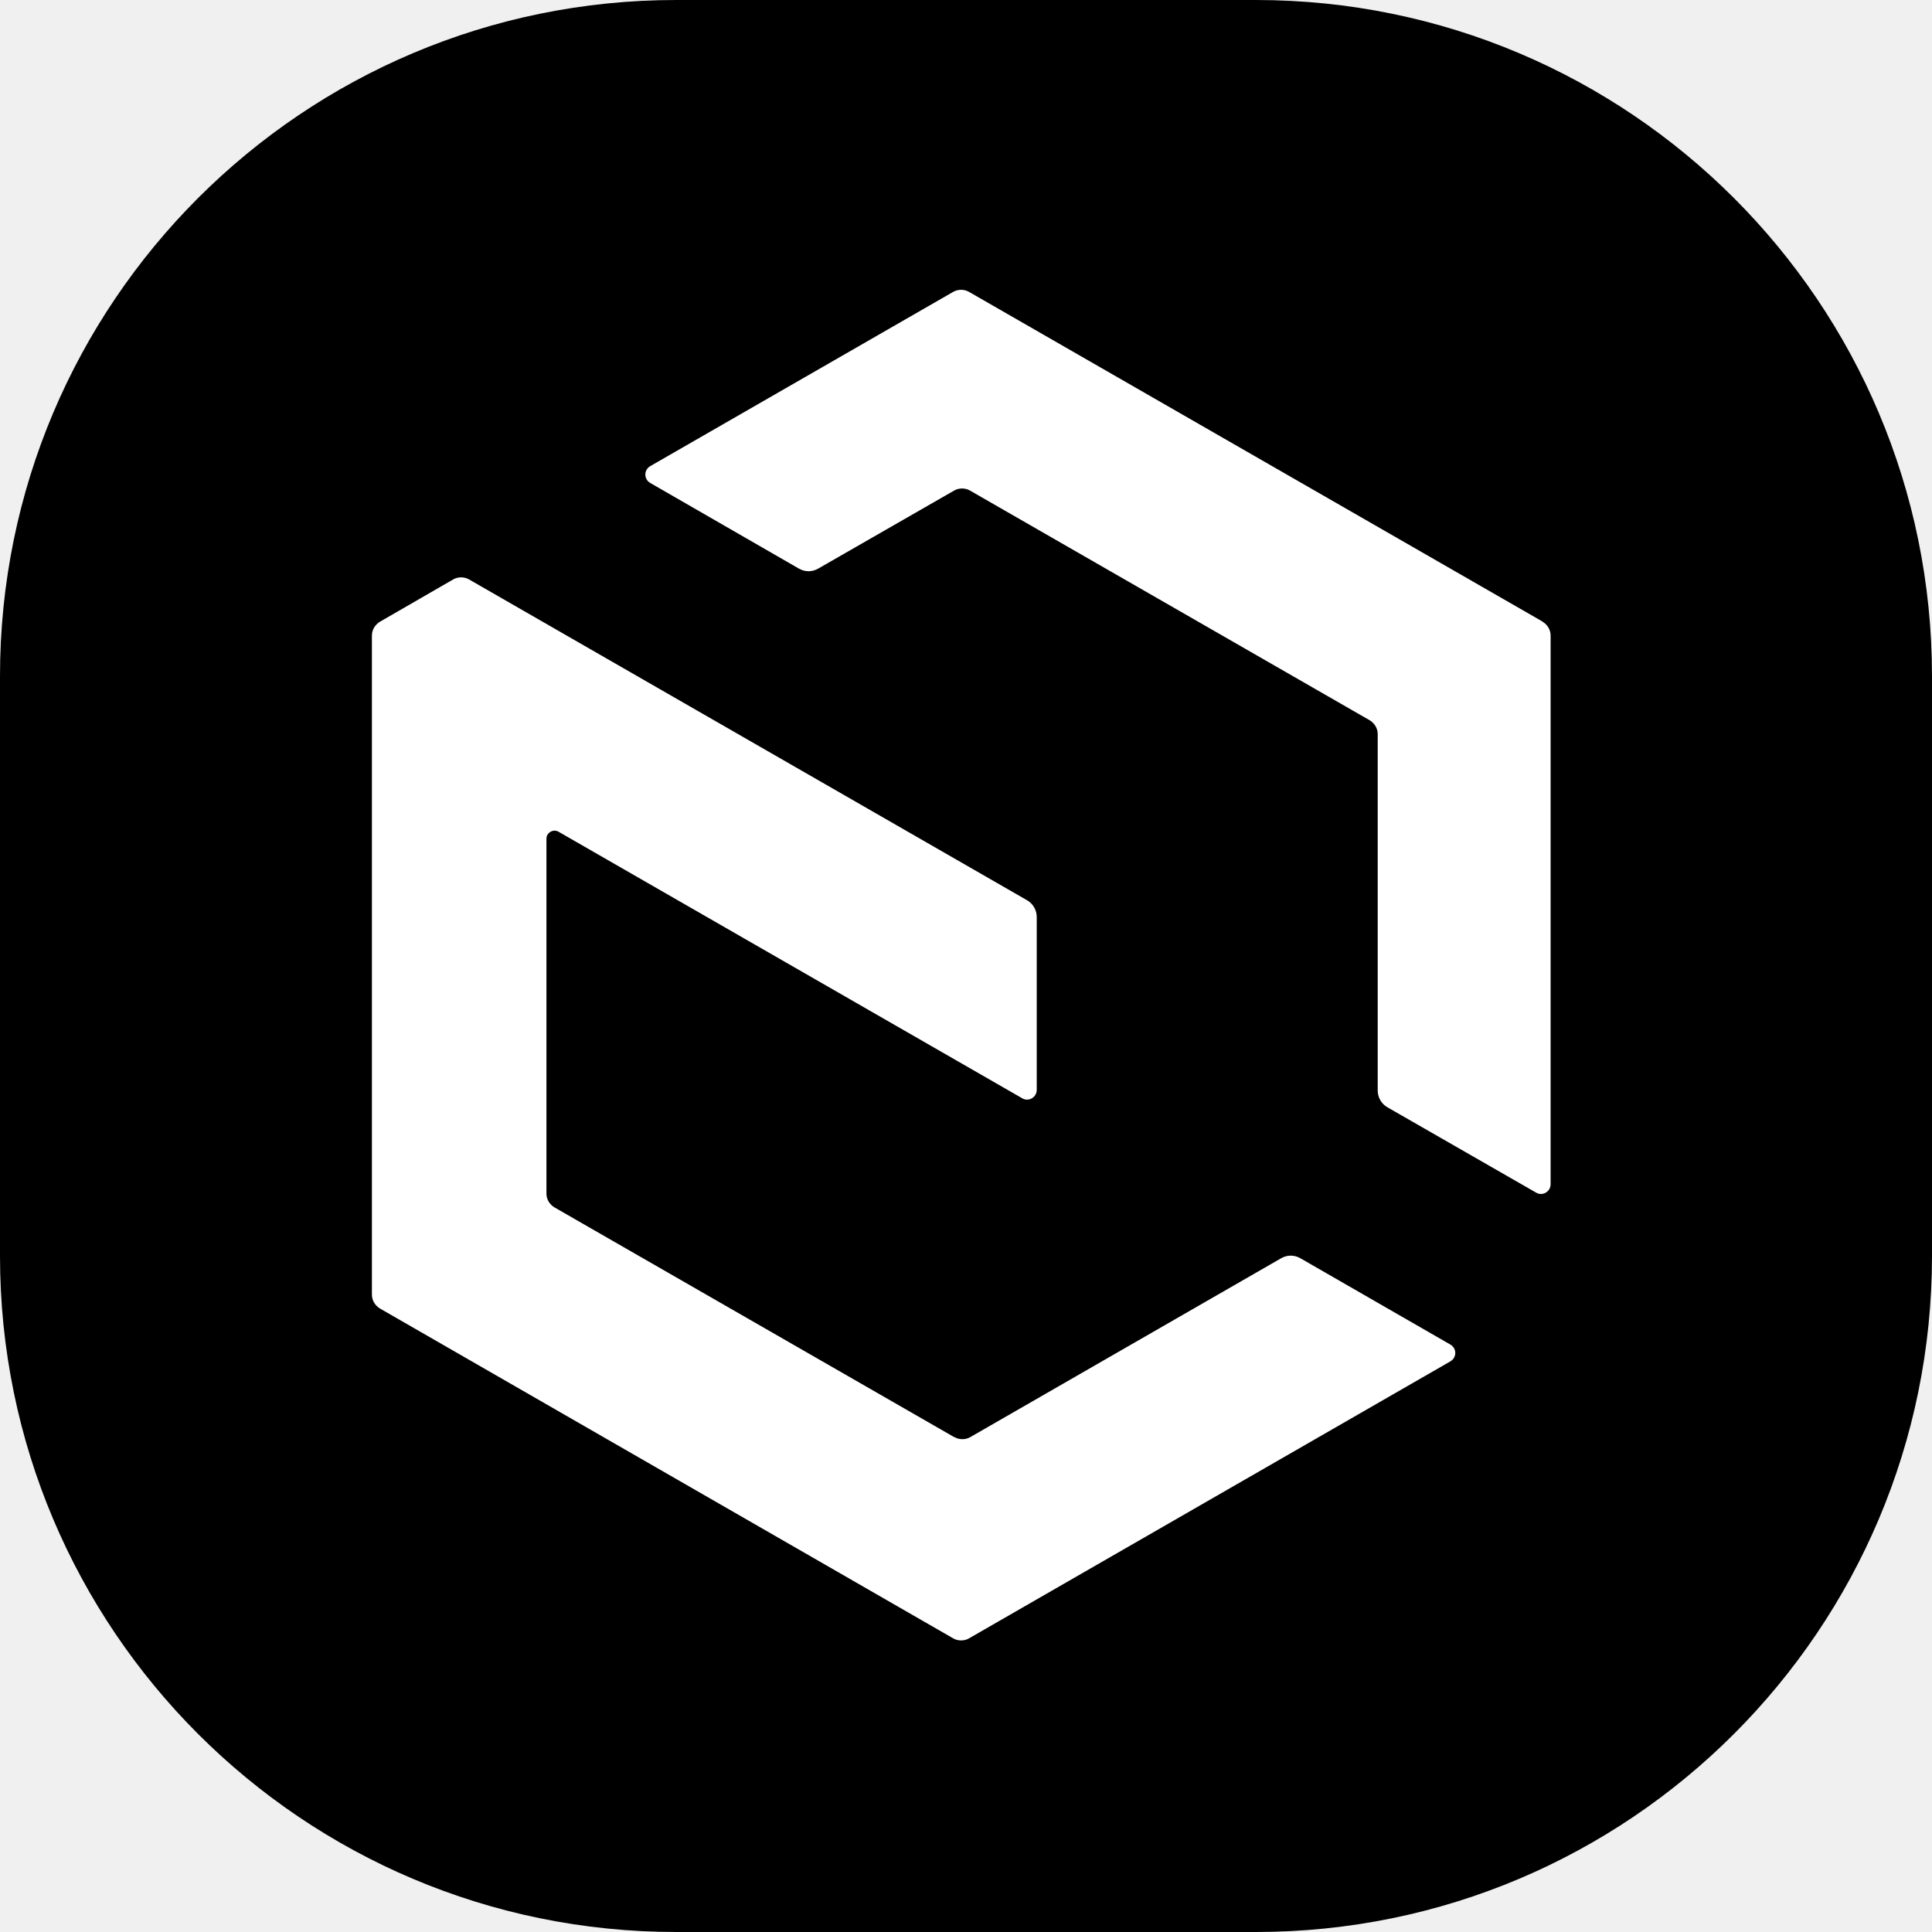
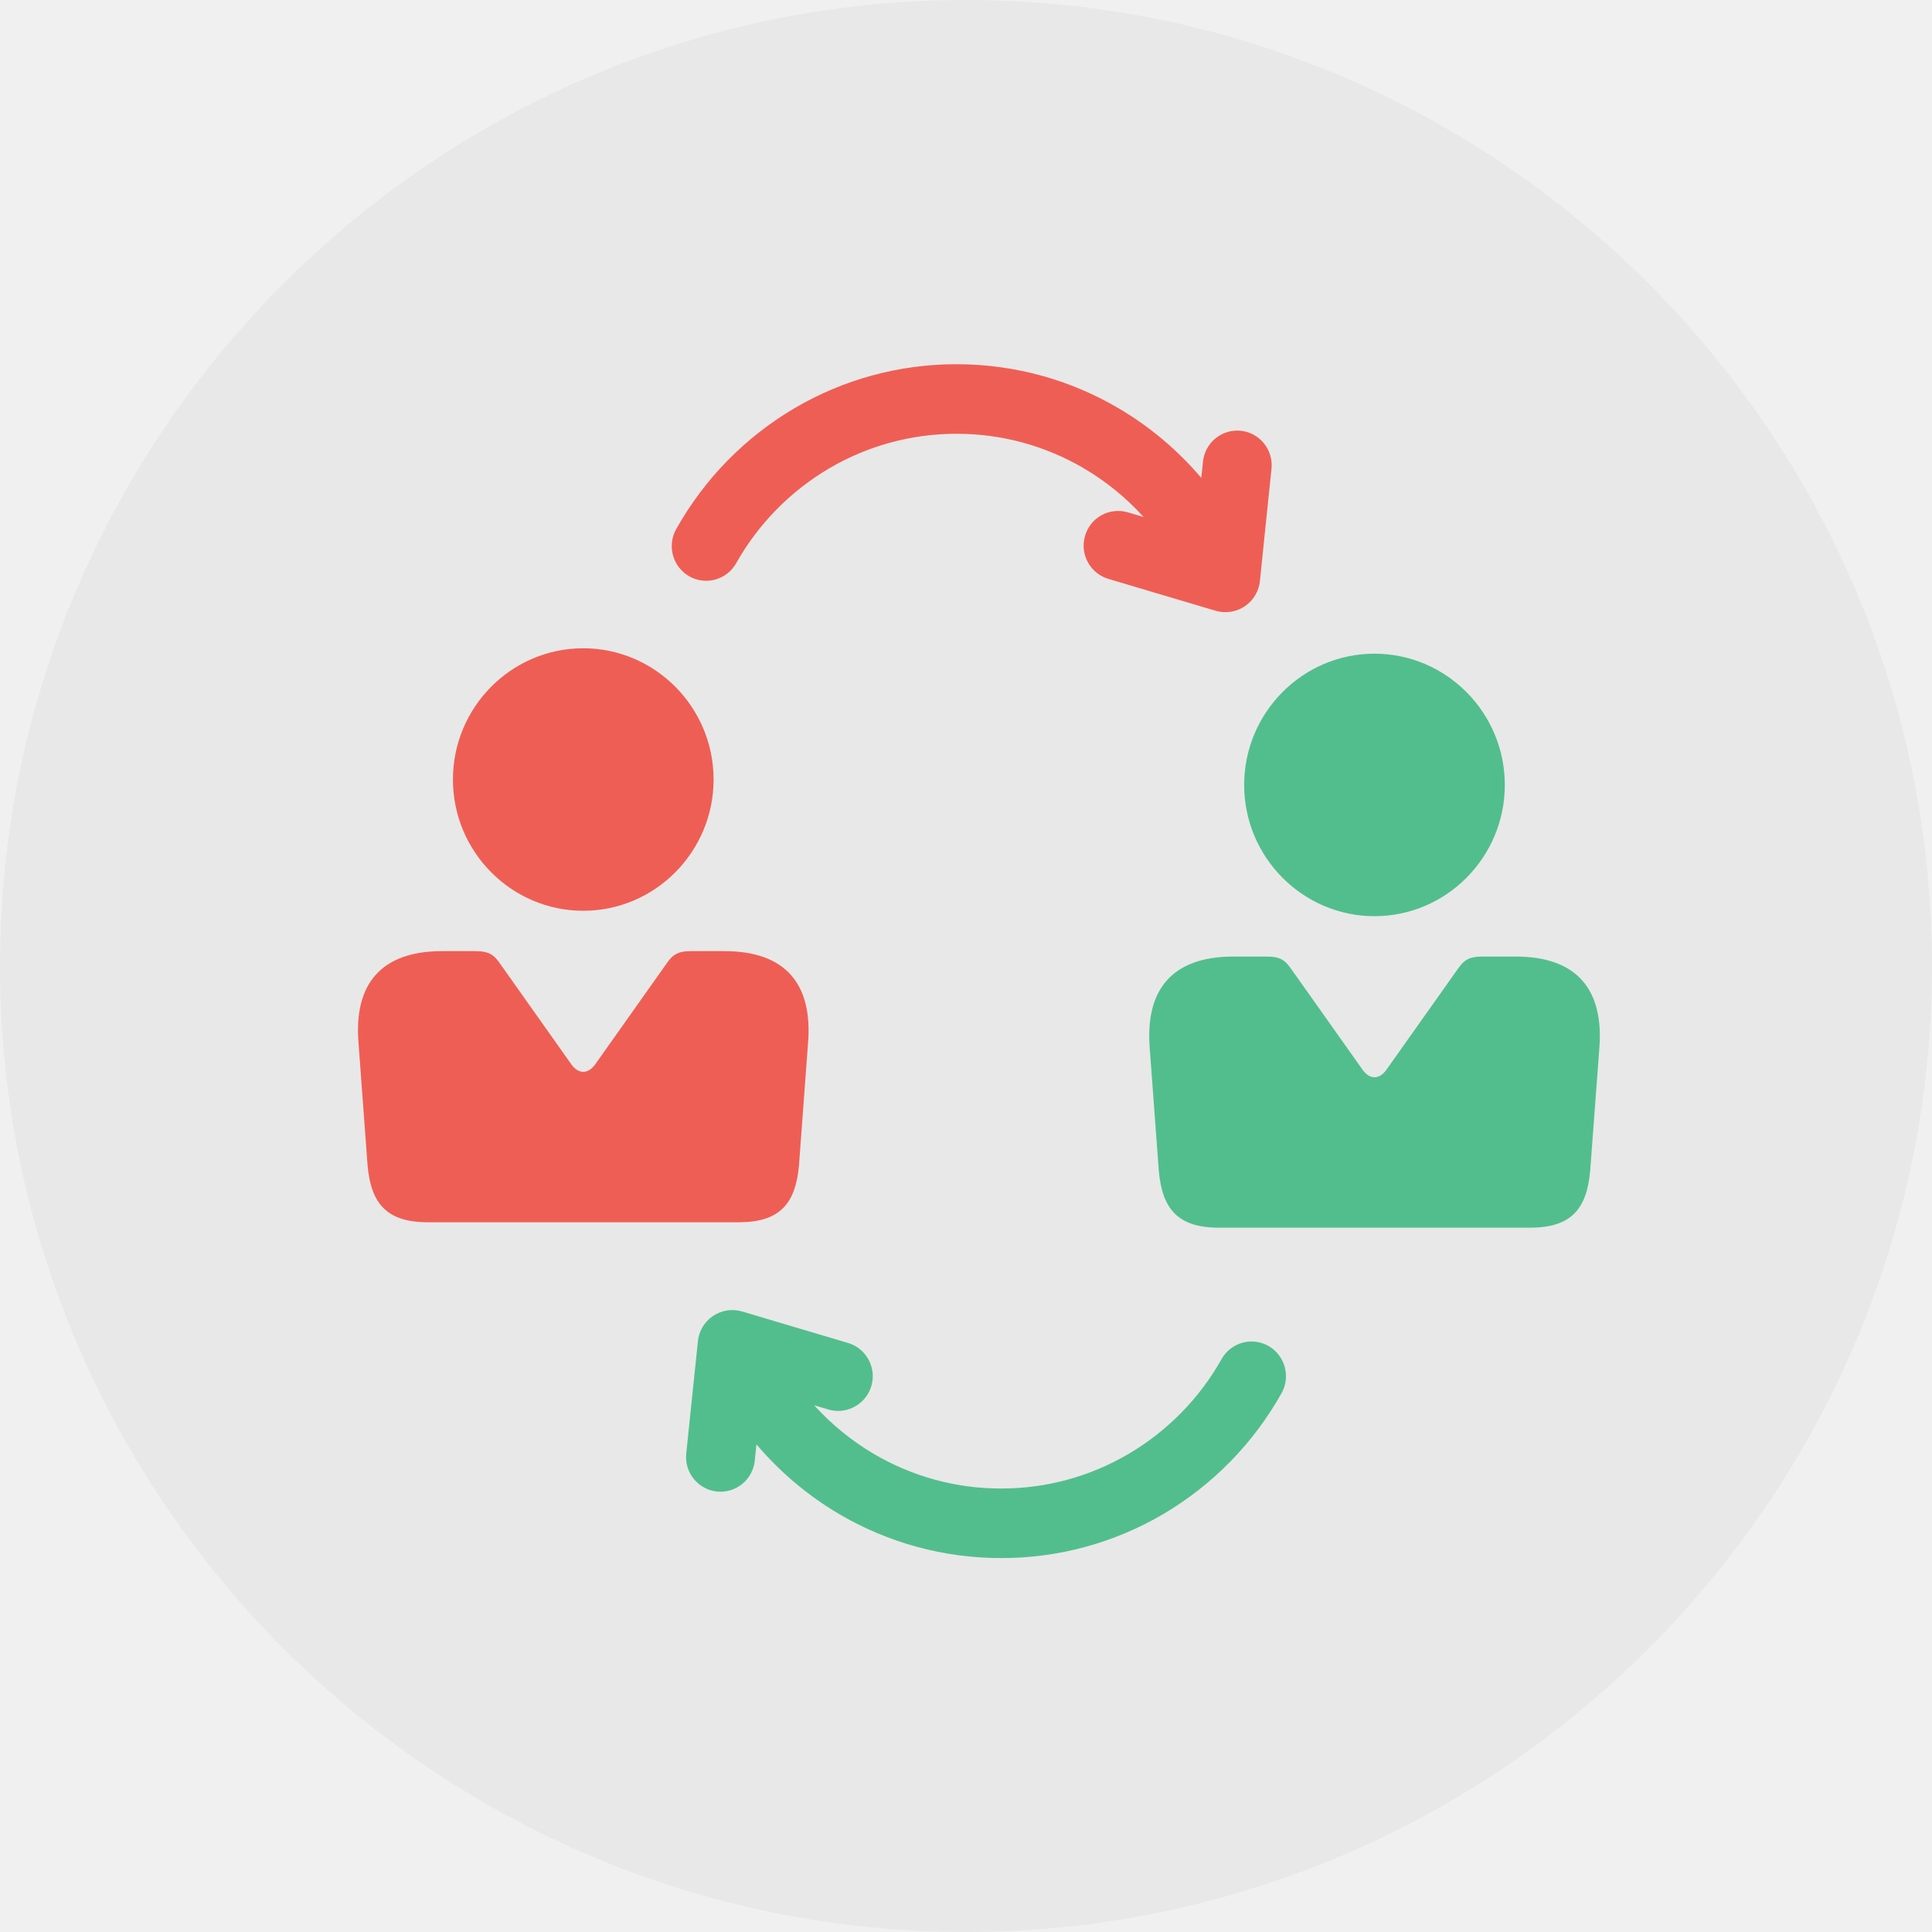
- <svg xmlns="http://www.w3.org/2000/svg" version="1.1" width="1000" height="1000">
-   <style>
-     #light-icon {
-       display: inline;
-     }
-     #dark-icon {
-       display: none;
-     }
- 
-     @media (prefers-color-scheme: dark) {
-       #light-icon {
-         display: none;
-       }
-       #dark-icon {
-         display: inline;
-       }
-     }
-   </style>
-   <g id="light-icon">
-     <svg version="1.1" width="1000" height="1000">
-       <g clip-path="url(#SvgjsClipPath1059)">
-         <rect width="1000" height="1000" fill="#000000" />
-         <g transform="matrix(5,0,0,5,192.5,150)">
-           <svg version="1.1" width="123" height="140">
-             <svg width="123" height="140" viewBox="0 0 123 140" fill="none">
-               <path d="M60.257 118.758L18.904 94.992C18.402 94.692 18.067 94.158 18.067 93.558V56.825C18.067 56.192 18.77 55.792 19.305 56.092L67.316 83.692C67.986 84.092 68.822 83.592 68.822 82.825V64.925C68.822 64.225 68.454 63.558 67.818 63.192L10.071 29.992C9.569 29.692 8.9 29.692 8.398 29.992L0.836 34.358C0.335 34.658 0 35.192 0 35.792V104.025C0 104.625 0.335 105.158 0.836 105.458L60.157 139.592C60.658 139.892 61.328 139.892 61.829 139.592L111.647 110.925C112.317 110.525 112.317 109.592 111.647 109.192L96.123 100.258C95.487 99.892 94.751 99.892 94.116 100.258L61.963 118.758C61.461 119.058 60.792 119.058 60.29 118.758H60.257Z" fill="white" />
-               <path d="M121.149 34.325L61.829 0.225C61.328 -0.075 60.658 -0.075 60.157 0.225L28.807 18.258C28.138 18.658 28.138 19.592 28.807 19.992L44.197 28.858C44.833 29.225 45.569 29.225 46.205 28.858L60.257 20.792C60.759 20.492 61.428 20.492 61.93 20.792L103.283 44.558C103.785 44.858 104.12 45.392 104.12 45.992V82.892C104.12 83.592 104.488 84.258 105.123 84.625L120.514 93.458C121.183 93.858 122.019 93.358 122.019 92.592V35.792C122.019 35.192 121.685 34.658 121.183 34.358L121.149 34.325Z" fill="white" />
-             </svg>
-           </svg>
-         </g>
-       </g>
-       <defs>
-         <clipPath id="SvgjsClipPath1059">
-           <rect width="1000" height="1000" x="0" y="0" rx="350" ry="350" />
-         </clipPath>
-       </defs>
-     </svg>
-   </g>
-   <g id="dark-icon">
-     <svg version="1.1" width="1000" height="1000">
-       <g clip-path="url(#SvgjsClipPath1060)">
-         <rect width="1000" height="1000" fill="#000000" />
-         <g transform="matrix(5,0,0,5,192.5,150)">
-           <svg version="1.1" width="123" height="140">
-             <svg width="123" height="140" viewBox="0 0 123 140" fill="none">
-               <path d="M60.257 118.758L18.904 94.992C18.402 94.692 18.067 94.158 18.067 93.558V56.825C18.067 56.192 18.77 55.792 19.305 56.092L67.316 83.692C67.986 84.092 68.822 83.592 68.822 82.825V64.925C68.822 64.225 68.454 63.558 67.818 63.192L10.071 29.992C9.569 29.692 8.9 29.692 8.398 29.992L0.836 34.358C0.335 34.658 0 35.192 0 35.792V104.025C0 104.625 0.335 105.158 0.836 105.458L60.157 139.592C60.658 139.892 61.328 139.892 61.829 139.592L111.647 110.925C112.317 110.525 112.317 109.592 111.647 109.192L96.123 100.258C95.487 99.892 94.751 99.892 94.116 100.258L61.963 118.758C61.461 119.058 60.792 119.058 60.29 118.758H60.257Z" fill="white" />
-               <path d="M121.149 34.325L61.829 0.225C61.328 -0.075 60.658 -0.075 60.157 0.225L28.807 18.258C28.138 18.658 28.138 19.592 28.807 19.992L44.197 28.858C44.833 29.225 45.569 29.225 46.205 28.858L60.257 20.792C60.759 20.492 61.428 20.492 61.93 20.792L103.283 44.558C103.785 44.858 104.12 45.392 104.12 45.992V82.892C104.12 83.592 104.488 84.258 105.123 84.625L120.514 93.458C121.183 93.858 122.019 93.358 122.019 92.592V35.792C122.019 35.192 121.685 34.658 121.183 34.358L121.149 34.325Z" fill="white" />
-             </svg>
-           </svg>
-         </g>
-       </g>
-       <defs>
-         <clipPath id="SvgjsClipPath1060">
-           <rect width="1000" height="1000" x="0" y="0" rx="350" ry="350" />
-         </clipPath>
-       </defs>
-     </svg>
-   </g>
+ <svg xmlns="http://www.w3.org/2000/svg" width="48" height="48" viewBox="0 0 46 46">
+   <path fill="#E8E8E8" d="M23 46c12.668 0 23-10.332 23-23S35.668 0 23 0 0 10.332 0 23s10.332 23 23 23z" />
+   <path fill="#EF5E54" d="M17.527 13.41a.817.817 0 0 1-1.118.311.829.829 0 0 1-.308-1.126 7.72 7.72 0 0 1 2.814-2.875 7.59 7.59 0 0 1 3.859-1.048c1.406 0 2.724.381 3.858 1.048a7.7 7.7 0 0 1 1.97 1.659l.04-.385a.822.822 0 0 1 .9-.738c.45.046.778.452.732.906l-.139 1.337L30 13.816a.826.826 0 0 1-1.05.728l-1.28-.38-1.28-.381a.827.827 0 0 1-.556-1.025.82.82 0 0 1 1.018-.56l.377.112a6.075 6.075 0 0 0-1.424-1.16 5.959 5.959 0 0 0-3.03-.822c-1.105 0-2.14.3-3.03.822a6.077 6.077 0 0 0-2.217 2.26zm-3.64 8.275c1.71 0 3.103-1.404 3.103-3.125 0-1.722-1.394-3.125-3.103-3.125-1.71 0-3.103 1.403-3.103 3.125 0 1.721 1.393 3.125 3.103 3.125zm0 3.835c-.096 0-.19-.056-.274-.165l-1.68-2.373c-.163-.24-.268-.338-.63-.336h-.775c-1.472 0-2.105.8-1.992 2.187l.216 2.918c.08.885.438 1.343 1.405 1.35h7.461c.967-.007 1.325-.464 1.405-1.35l.216-2.918c.112-1.387-.52-2.187-1.992-2.187h-.776c-.361-.002-.466.097-.629.336l-1.68 2.373c-.084.11-.18.165-.275.165z" />
+   <path fill="#52BE8D" d="M32.726 25.649c-.096 0-.19-.055-.274-.165l-1.68-2.372c-.163-.24-.268-.339-.63-.337h-.775c-1.472 0-2.104.8-1.992 2.188l.216 2.917c.08.886.438 1.344 1.405 1.35h7.461c.967-.006 1.325-.464 1.404-1.35l.218-2.917c.111-1.388-.521-2.188-1.993-2.188h-.776c-.361-.002-.466.097-.63.337L33 25.484c-.083.11-.178.165-.274.165zm-3.64 6.709a.817.817 0 0 1 1.118-.31.83.83 0 0 1 .308 1.125 7.723 7.723 0 0 1-2.814 2.876 7.588 7.588 0 0 1-3.858 1.048 7.588 7.588 0 0 1-3.86-1.048c-.745-.439-1.41-1-1.969-1.66l-.04.386a.822.822 0 0 1-.9.738.825.825 0 0 1-.732-.906l.139-1.337.137-1.318a.824.824 0 0 1 1.049-.728l1.28.381 1.28.38a.827.827 0 0 1-.462 1.586l-.377-.112c.412.455.892.847 1.424 1.16a5.956 5.956 0 0 0 3.03.822c1.105 0 2.14-.3 3.03-.823a6.075 6.075 0 0 0 2.217-2.26zm3.64-10.544c1.71 0 3.103-1.404 3.103-3.125s-1.394-3.125-3.103-3.125c-1.71 0-3.103 1.404-3.103 3.125s1.394 3.125 3.103 3.125z" />
</svg>
